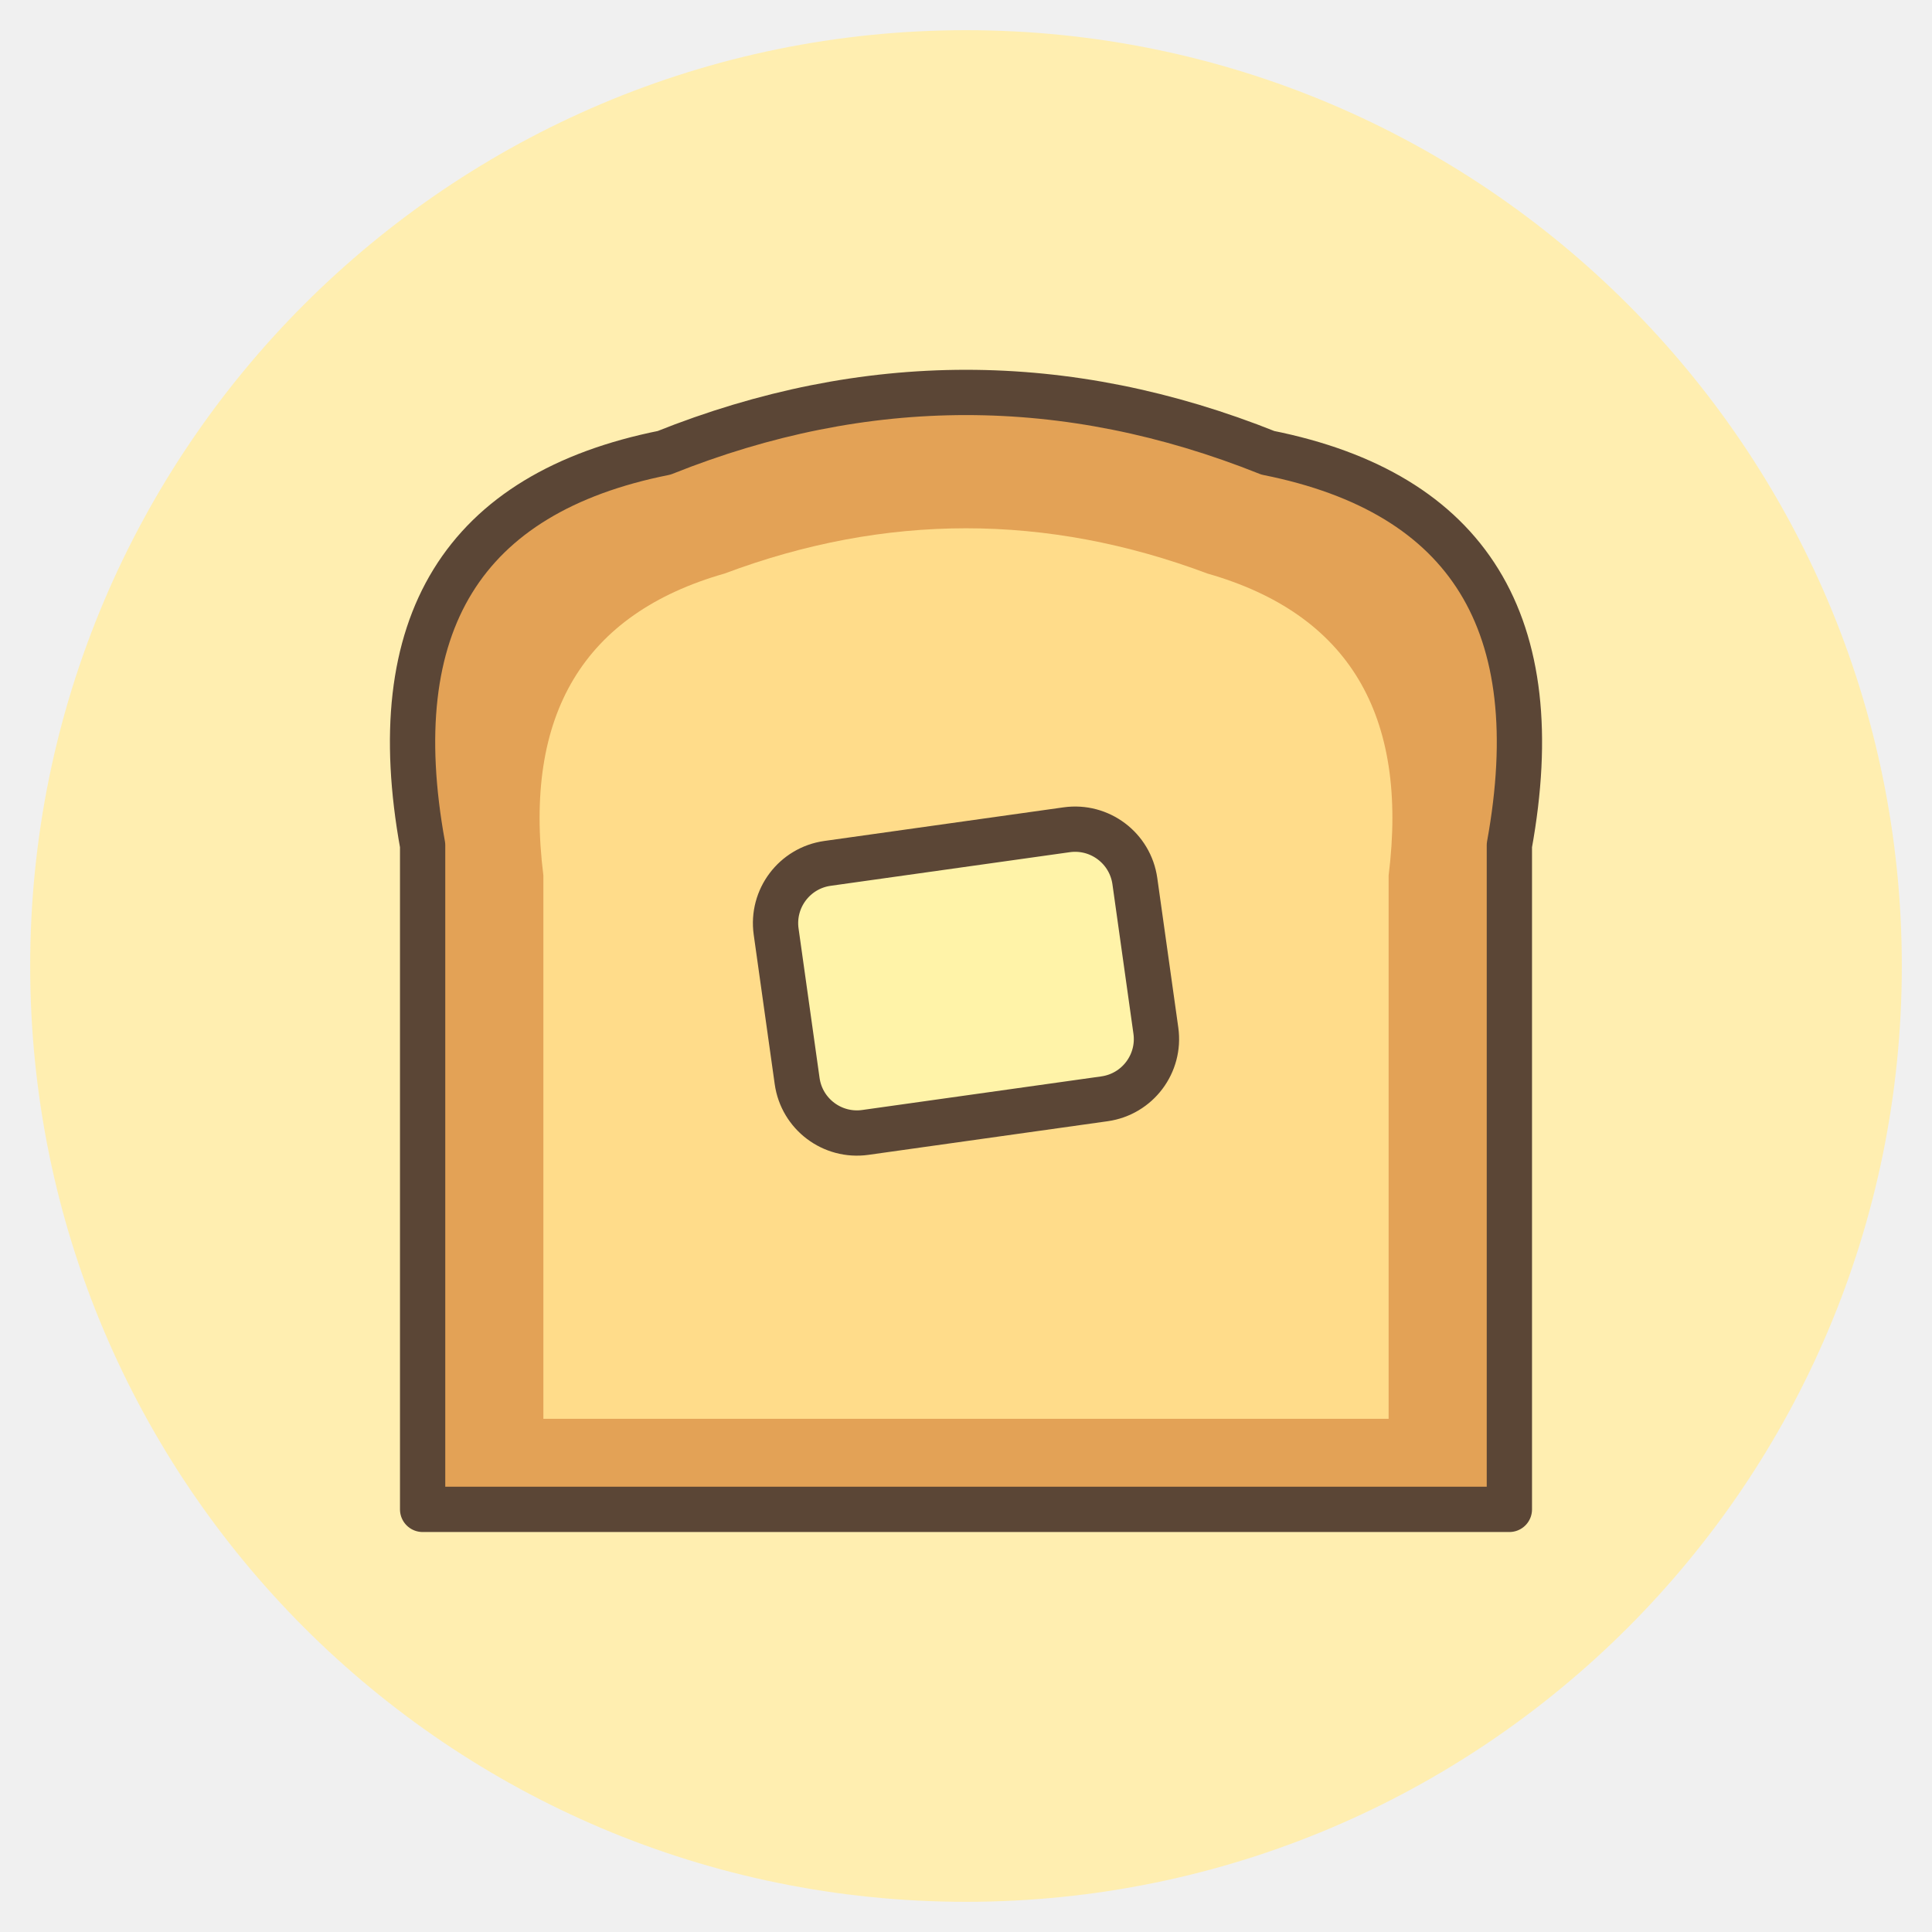
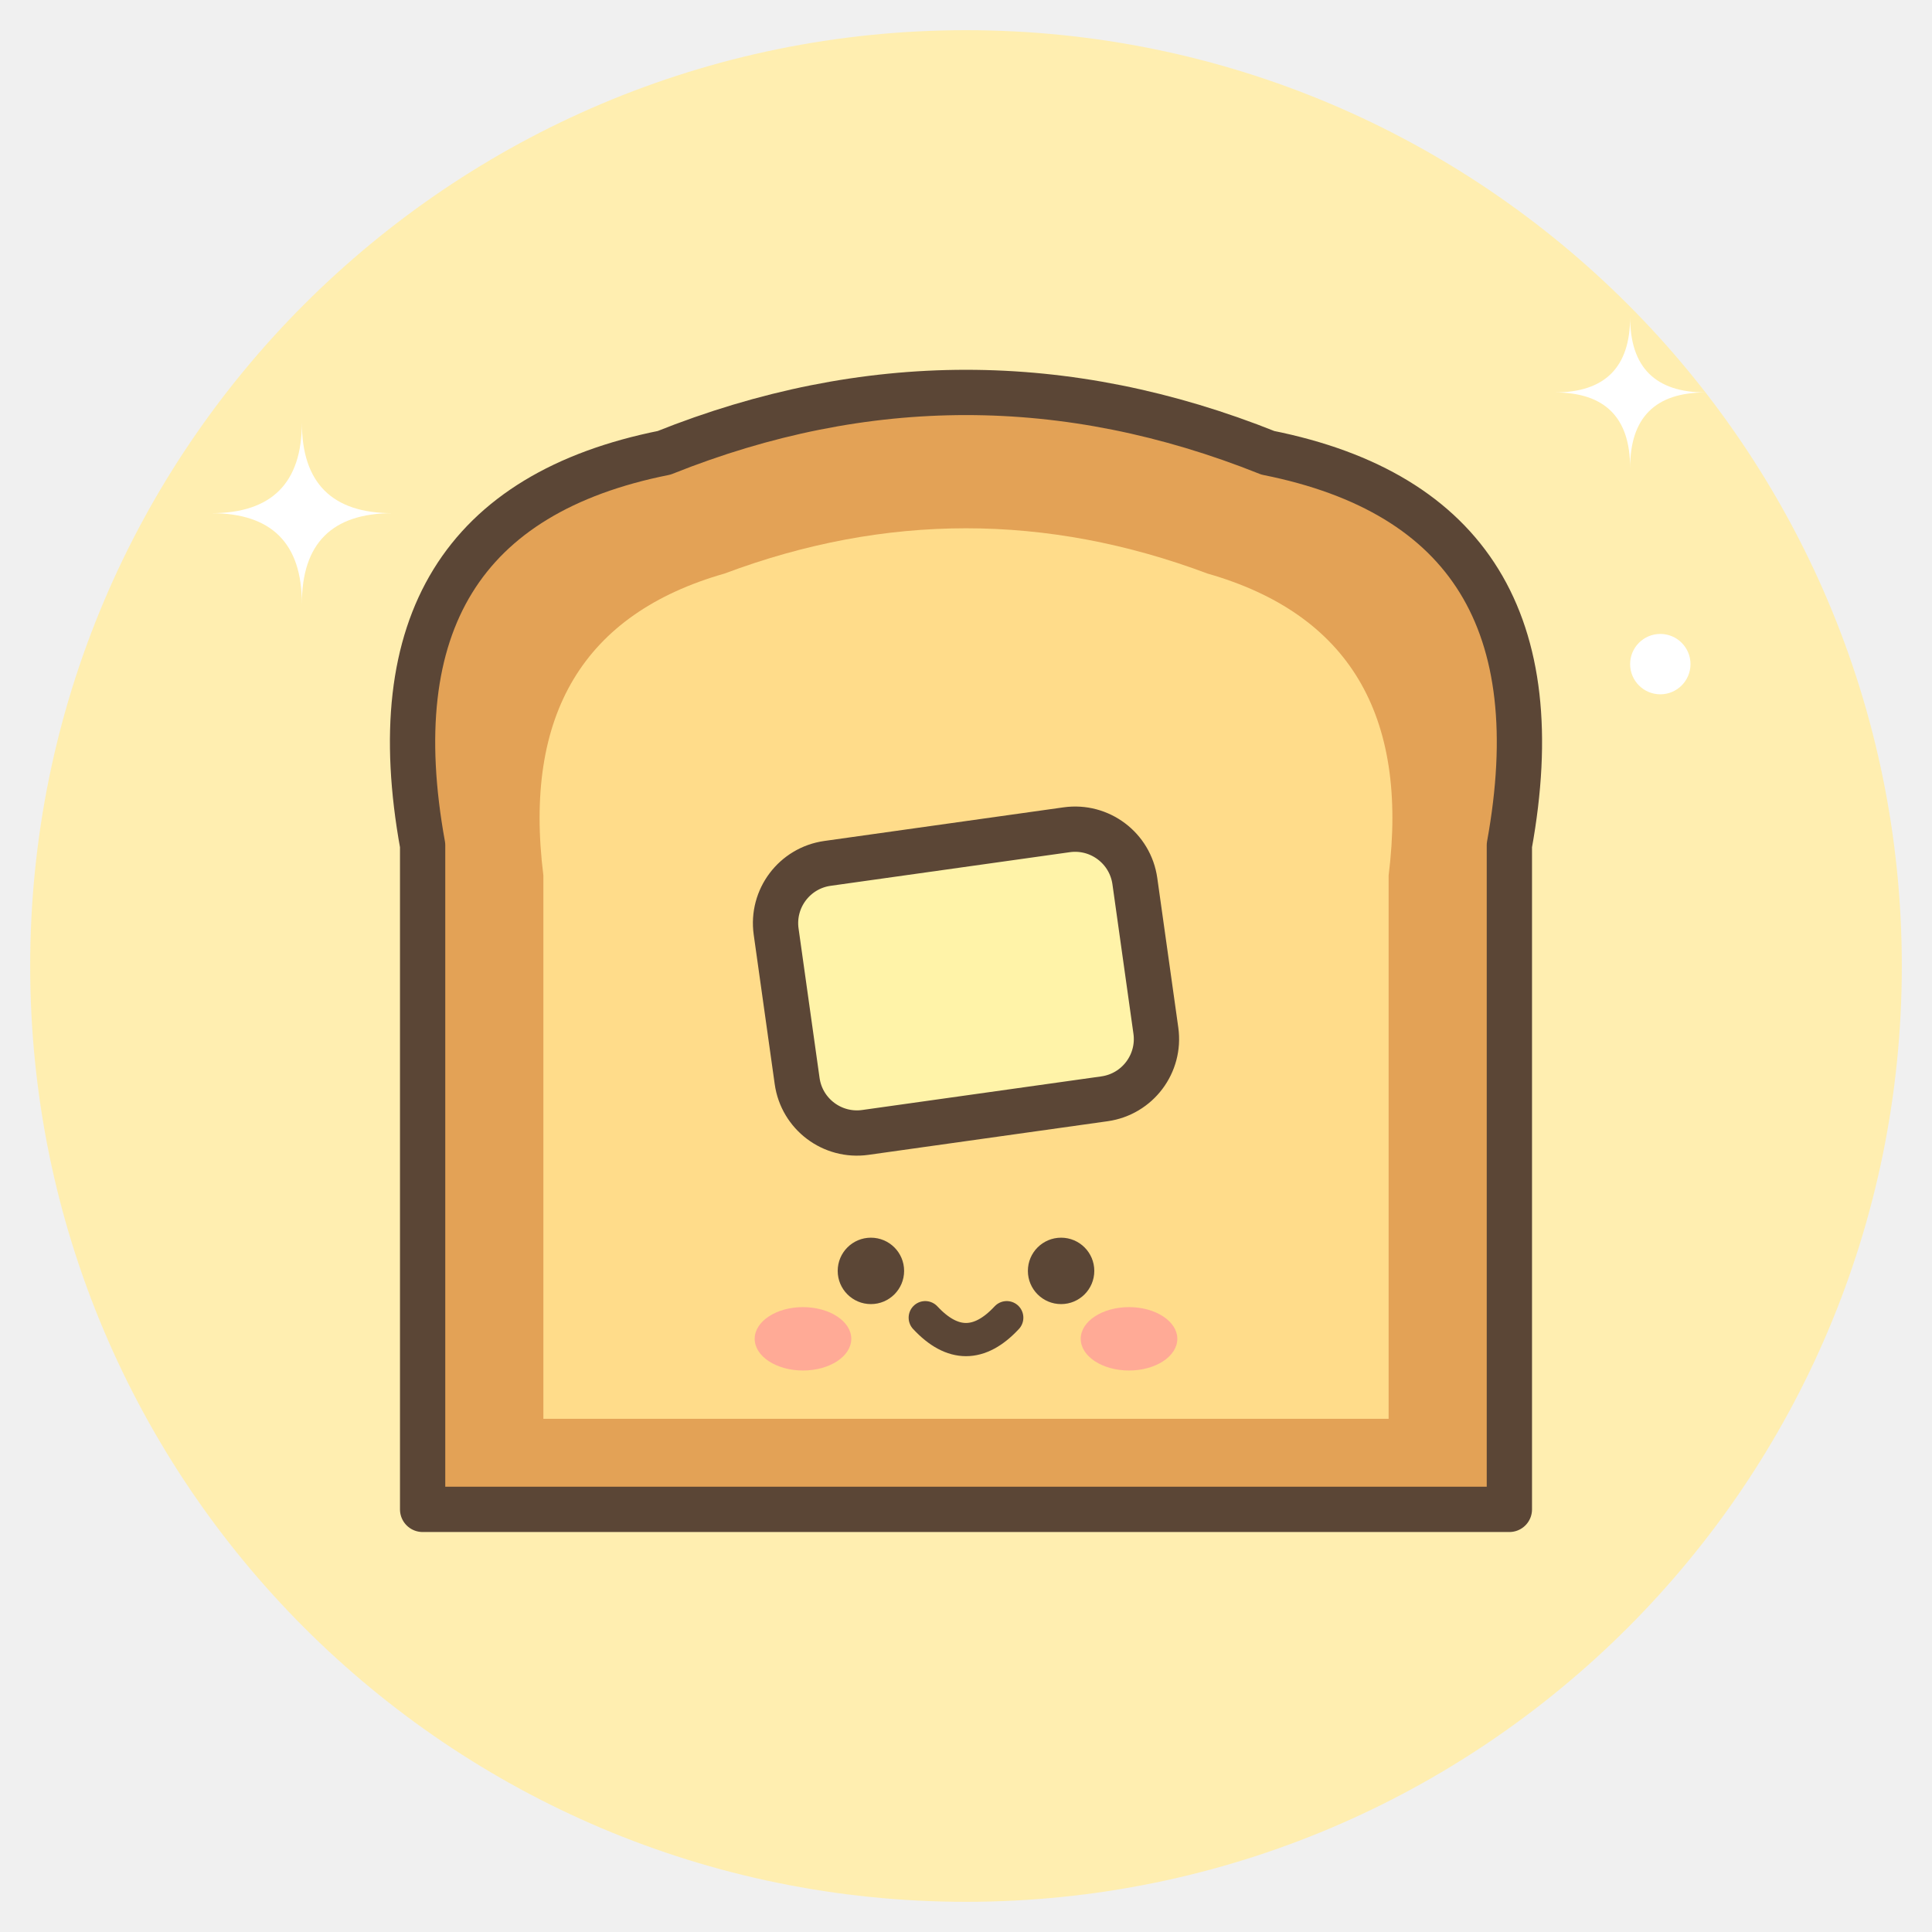
<svg xmlns="http://www.w3.org/2000/svg" viewBox="0 0 128 128">
  <circle cx="64" cy="64" r="62" fill="#ffeeb0" />
+   <path d="M20 28 Q20 34 26 34 Q20 34 20 40 Q20 34 14 34 Q20 34 20 28Z" fill="#fff" />
+   <path d="M108 21 Q108 26 113 26 Q108 26 108 31 Q108 26 103 26 Q108 26 108 21Z" fill="#fff" />
+   <circle cx="110" cy="44" r="2" fill="#fff" />
  <g stroke="#5b4636" stroke-width="3" stroke-linejoin="round" stroke-linecap="round">
    <path d="M28 100 V56 Q24 34 44 30 Q64 22 84 30 Q104 34 100 56 V100Z" fill="#e3a256" />
    <path d="M36 94 V58 Q34 42 48 38 Q64 32 80 38 Q94 42 92 58 V94Z" fill="#ffdc8a" stroke="none" />
    <rect x="52" y="56" width="24" height="18" rx="4" fill="#fff3a8" transform="rotate(-8 64 65)" />
+     <g stroke="none">
+       <ellipse cx="53.2" cy="88.7" rx="3.2" ry="2.1" fill="#ff9a9a" opacity=".75" />
+       <ellipse cx="74.8" cy="88.7" rx="3.2" ry="2.1" fill="#ff9a9a" opacity=".75" />
+       <circle cx="57.7" cy="84.2" r="2.2" fill="#5b4636" />
+       <circle cx="70.3" cy="84.2" r="2.2" fill="#5b4636" />
+     </g>
+     <path d="M61.3 87.3 q2.7 2.9 5.4 0" fill="none" stroke="#5b4636" stroke-width="2.2" />
  </g>
</svg>
